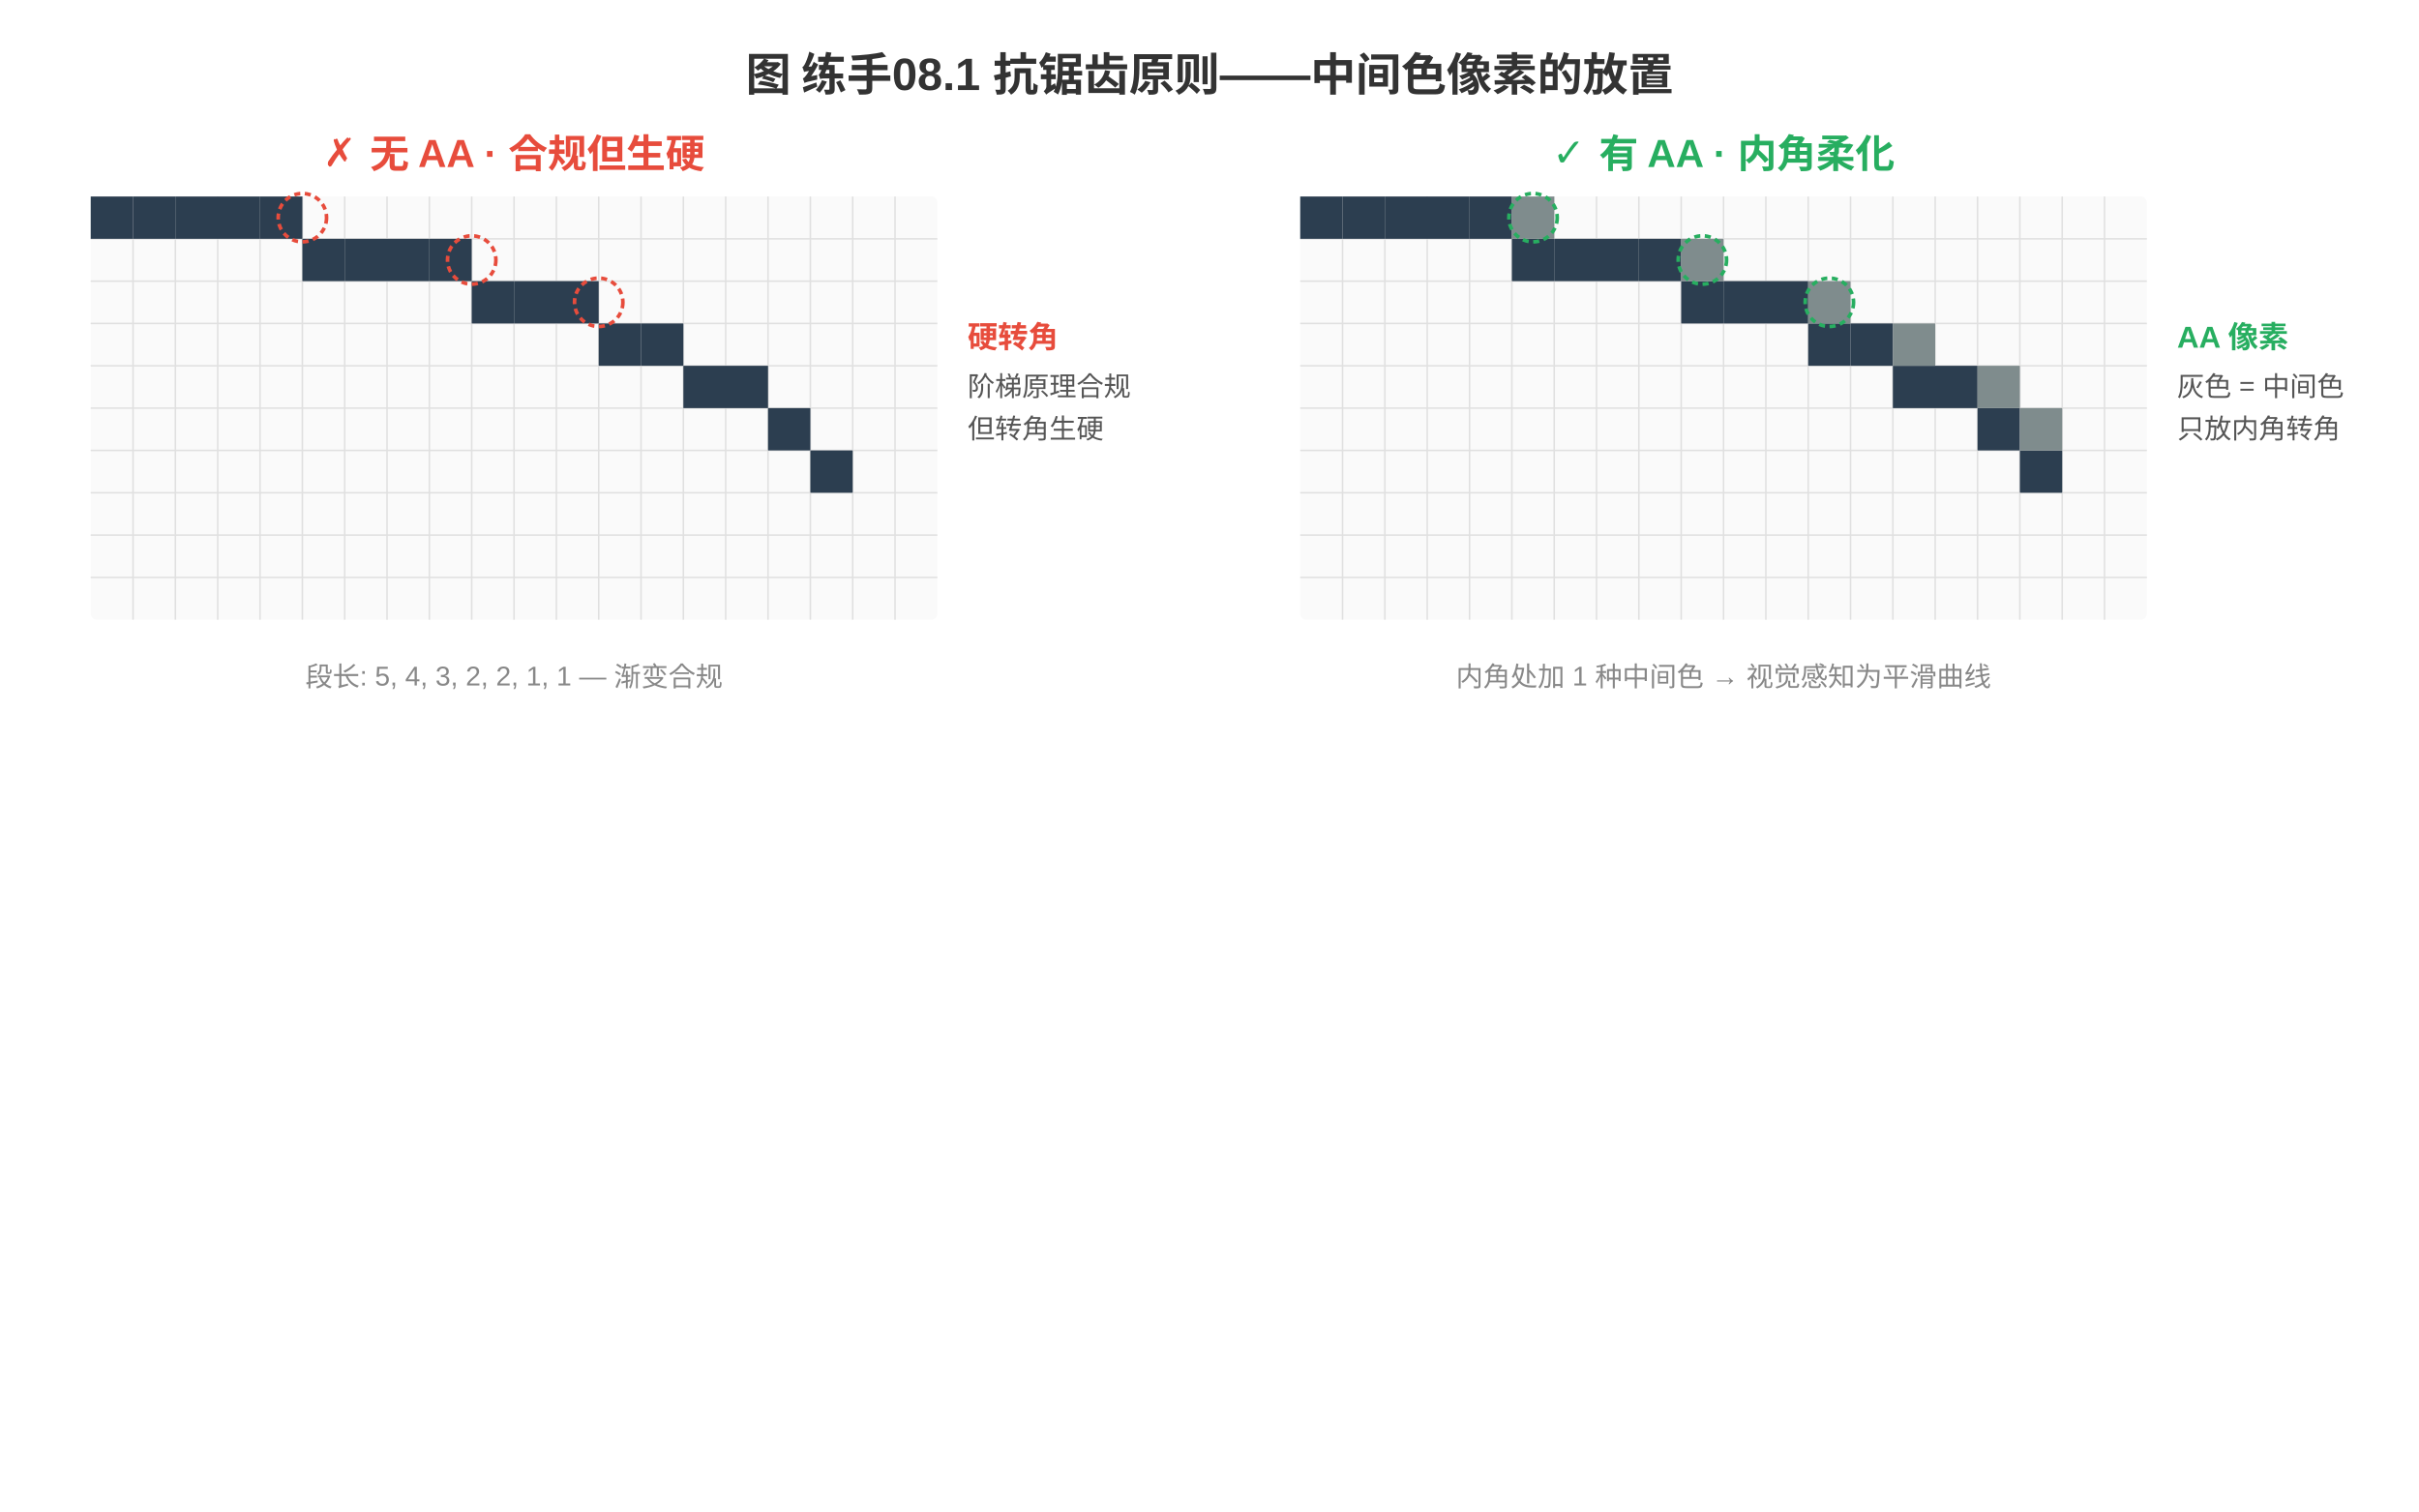
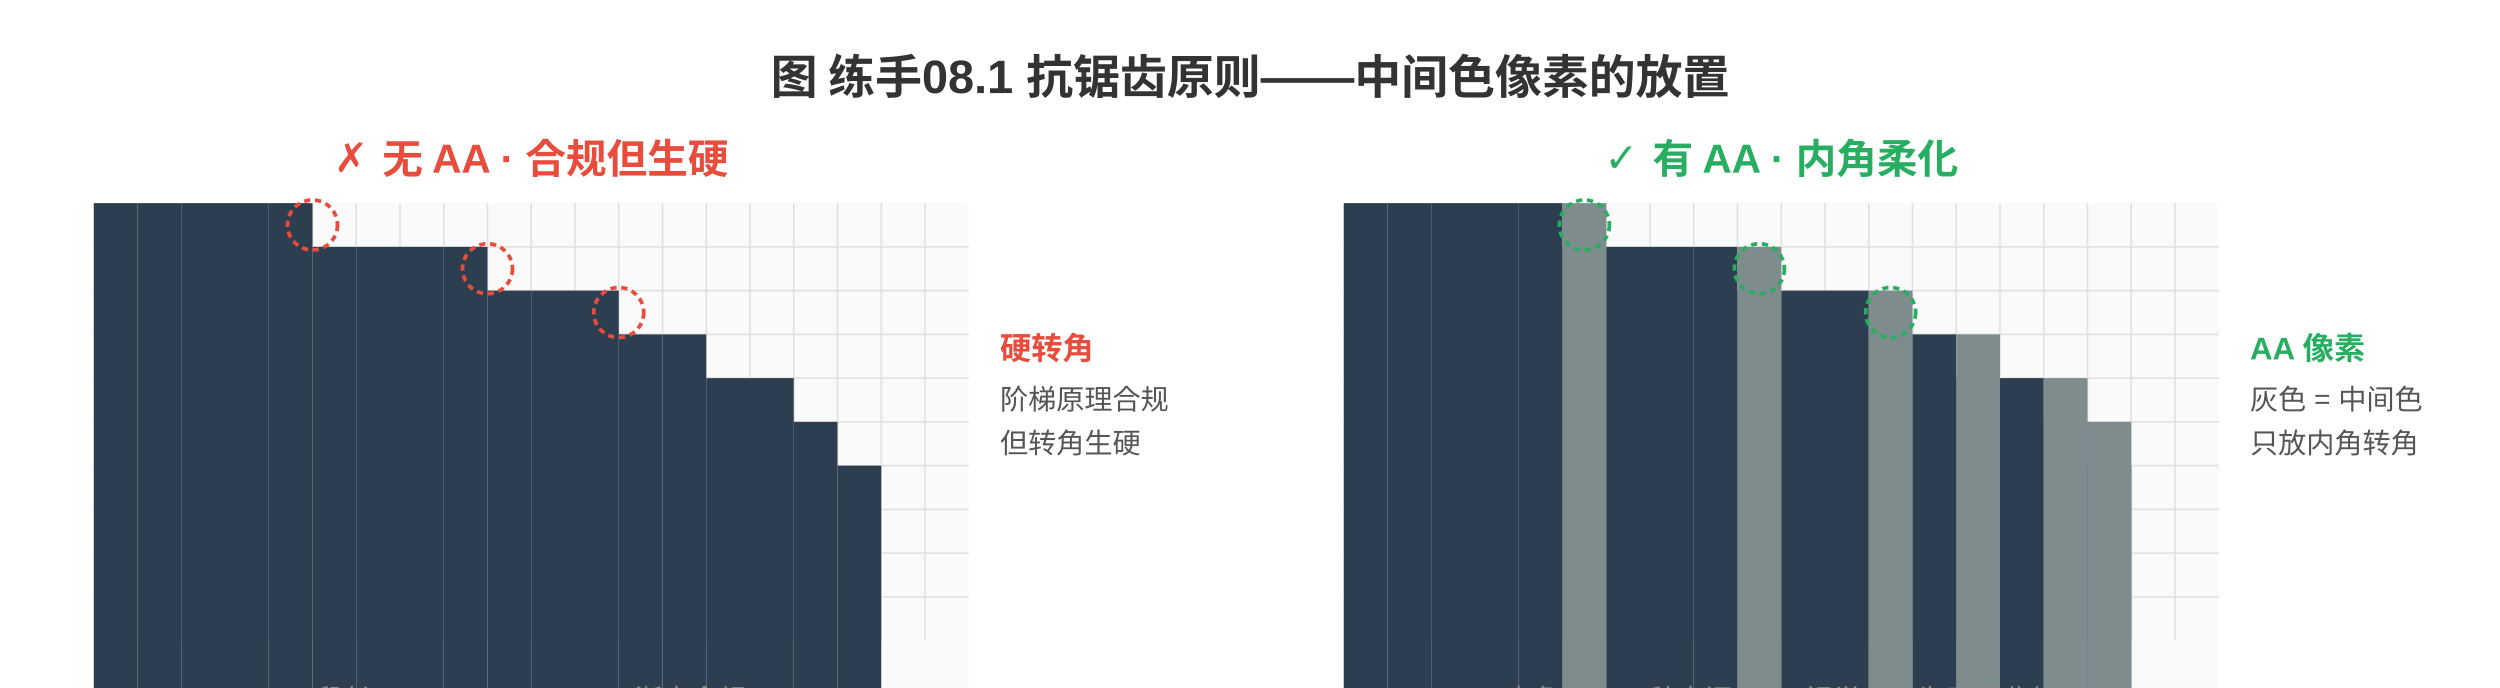
- <svg xmlns="http://www.w3.org/2000/svg" viewBox="0 0 800 500" width="800" height="500">
+ <svg xmlns="http://www.w3.org/2000/svg" viewBox="0 0 800 220" width="800" height="220">
  <style>
    text { font-family: 'PingFang SC','Microsoft YaHei',Arial,sans-serif; }
    .title { font-size: 15px; font-weight: bold; fill: #333; }
    .cell-bg { fill: #fafafa; }
    .cell-line { stroke: #e0e0e0; stroke-width: 0.5; }
    .line-fill { fill: #2C3E50; }
    .aa-fill { fill: #7F8C8D; }
    .step-label { font-size: 9px; fill: #888; }
    .annot-blue { font-size: 9px; fill: #3498DB; }
    .annot-green { font-size: 9px; fill: #27AE60; }
  </style>
  <text x="400" y="30" class="title" text-anchor="middle">图 练手08.1 抗锯齿原则——中间色像素的放置</text>
  <g transform="translate(30, 55)">
    <text x="140" y="0" style="font-size:13px;font-weight:bold;fill:#E74C3C;text-anchor:middle;">✗ 无 AA · 合规但生硬</text>
-     <rect x="0" y="10" width="280" height="140" class="cell-bg" rx="2" />
+     <rect x="0" y="10" width="280" height="220" class="cell-bg" rx="2" />
    <g class="cell-line">
      <line x1="14" y1="10" x2="14" y2="150" />
      <line x1="28" y1="10" x2="28" y2="150" />
      <line x1="42" y1="10" x2="42" y2="150" />
      <line x1="56" y1="10" x2="56" y2="150" />
      <line x1="70" y1="10" x2="70" y2="150" />
      <line x1="84" y1="10" x2="84" y2="150" />
      <line x1="98" y1="10" x2="98" y2="150" />
      <line x1="112" y1="10" x2="112" y2="150" />
      <line x1="126" y1="10" x2="126" y2="150" />
      <line x1="140" y1="10" x2="140" y2="150" />
      <line x1="154" y1="10" x2="154" y2="150" />
      <line x1="168" y1="10" x2="168" y2="150" />
      <line x1="182" y1="10" x2="182" y2="150" />
      <line x1="196" y1="10" x2="196" y2="150" />
      <line x1="210" y1="10" x2="210" y2="150" />
      <line x1="224" y1="10" x2="224" y2="150" />
      <line x1="238" y1="10" x2="238" y2="150" />
      <line x1="252" y1="10" x2="252" y2="150" />
      <line x1="266" y1="10" x2="266" y2="150" />
      <line x1="0" y1="24" x2="280" y2="24" />
      <line x1="0" y1="38" x2="280" y2="38" />
      <line x1="0" y1="52" x2="280" y2="52" />
      <line x1="0" y1="66" x2="280" y2="66" />
      <line x1="0" y1="80" x2="280" y2="80" />
      <line x1="0" y1="94" x2="280" y2="94" />
      <line x1="0" y1="108" x2="280" y2="108" />
      <line x1="0" y1="122" x2="280" y2="122" />
      <line x1="0" y1="136" x2="280" y2="136" />
    </g>
    <g class="line-fill">
-       <rect x="0" y="10" width="14" height="14" />
-       <rect x="14" y="10" width="14" height="14" />
-       <rect x="28" y="10" width="14" height="14" />
-       <rect x="42" y="10" width="14" height="14" />
-       <rect x="56" y="10" width="14" height="14" />
-       <rect x="70" y="24" width="14" height="14" />
-       <rect x="84" y="24" width="14" height="14" />
-       <rect x="98" y="24" width="14" height="14" />
-       <rect x="112" y="24" width="14" height="14" />
-       <rect x="126" y="38" width="14" height="14" />
-       <rect x="140" y="38" width="14" height="14" />
-       <rect x="154" y="38" width="14" height="14" />
-       <rect x="168" y="52" width="14" height="14" />
-       <rect x="182" y="52" width="14" height="14" />
-       <rect x="196" y="66" width="14" height="14" />
-       <rect x="210" y="66" width="14" height="14" />
-       <rect x="224" y="80" width="14" height="14" />
-       <rect x="238" y="94" width="14" height="14" />
+       <rect x="0" y="10" width="14" height="220" />
+       <rect x="14" y="10" width="14" height="220" />
+       <rect x="28" y="10" width="14" height="220" />
+       <rect x="42" y="10" width="14" height="220" />
+       <rect x="56" y="10" width="14" height="220" />
+       <rect x="70" y="24" width="14" height="220" />
+       <rect x="84" y="24" width="14" height="220" />
+       <rect x="98" y="24" width="14" height="220" />
+       <rect x="112" y="24" width="14" height="220" />
+       <rect x="126" y="38" width="14" height="220" />
+       <rect x="140" y="38" width="14" height="220" />
+       <rect x="154" y="38" width="14" height="220" />
+       <rect x="168" y="52" width="14" height="220" />
+       <rect x="182" y="52" width="14" height="220" />
+       <rect x="196" y="66" width="14" height="220" />
+       <rect x="210" y="66" width="14" height="220" />
+       <rect x="224" y="80" width="14" height="220" />
+       <rect x="238" y="94" width="14" height="220" />
    </g>
    <circle cx="70" cy="17" r="8" fill="none" stroke="#E74C3C" stroke-width="1.2" stroke-dasharray="2,1.5" />
    <circle cx="126" cy="31" r="8" fill="none" stroke="#E74C3C" stroke-width="1.2" stroke-dasharray="2,1.5" />
    <circle cx="168" cy="45" r="8" fill="none" stroke="#E74C3C" stroke-width="1.2" stroke-dasharray="2,1.5" />
    <text x="290" y="60" style="font-size:10px;fill:#E74C3C;font-weight:bold;">硬转角</text>
    <text x="290" y="76" style="font-size:9px;fill:#555;">阶梯原理合规</text>
    <text x="290" y="90" style="font-size:9px;fill:#555;">但转角生硬</text>
    <text x="140" y="172" class="step-label" text-anchor="middle">段长: 5, 4, 3, 2, 2, 1, 1 — 渐变合规</text>
  </g>
  <g transform="translate(430, 55)">
    <text x="140" y="0" style="font-size:13px;font-weight:bold;fill:#27AE60;text-anchor:middle;">✓ 有 AA · 内角柔化</text>
-     <rect x="0" y="10" width="280" height="140" class="cell-bg" rx="2" />
+     <rect x="0" y="10" width="280" height="220" class="cell-bg" rx="2" />
    <g class="cell-line">
      <line x1="14" y1="10" x2="14" y2="150" />
      <line x1="28" y1="10" x2="28" y2="150" />
      <line x1="42" y1="10" x2="42" y2="150" />
      <line x1="56" y1="10" x2="56" y2="150" />
      <line x1="70" y1="10" x2="70" y2="150" />
      <line x1="84" y1="10" x2="84" y2="150" />
      <line x1="98" y1="10" x2="98" y2="150" />
      <line x1="112" y1="10" x2="112" y2="150" />
      <line x1="126" y1="10" x2="126" y2="150" />
      <line x1="140" y1="10" x2="140" y2="150" />
      <line x1="154" y1="10" x2="154" y2="150" />
      <line x1="168" y1="10" x2="168" y2="150" />
      <line x1="182" y1="10" x2="182" y2="150" />
      <line x1="196" y1="10" x2="196" y2="150" />
      <line x1="210" y1="10" x2="210" y2="150" />
      <line x1="224" y1="10" x2="224" y2="150" />
      <line x1="238" y1="10" x2="238" y2="150" />
      <line x1="252" y1="10" x2="252" y2="150" />
      <line x1="266" y1="10" x2="266" y2="150" />
      <line x1="0" y1="24" x2="280" y2="24" />
      <line x1="0" y1="38" x2="280" y2="38" />
      <line x1="0" y1="52" x2="280" y2="52" />
      <line x1="0" y1="66" x2="280" y2="66" />
      <line x1="0" y1="80" x2="280" y2="80" />
      <line x1="0" y1="94" x2="280" y2="94" />
      <line x1="0" y1="108" x2="280" y2="108" />
      <line x1="0" y1="122" x2="280" y2="122" />
      <line x1="0" y1="136" x2="280" y2="136" />
    </g>
    <g class="line-fill">
-       <rect x="0" y="10" width="14" height="14" />
-       <rect x="14" y="10" width="14" height="14" />
-       <rect x="28" y="10" width="14" height="14" />
-       <rect x="42" y="10" width="14" height="14" />
-       <rect x="56" y="10" width="14" height="14" />
-       <rect x="70" y="24" width="14" height="14" />
-       <rect x="84" y="24" width="14" height="14" />
-       <rect x="98" y="24" width="14" height="14" />
-       <rect x="112" y="24" width="14" height="14" />
-       <rect x="126" y="38" width="14" height="14" />
-       <rect x="140" y="38" width="14" height="14" />
-       <rect x="154" y="38" width="14" height="14" />
-       <rect x="168" y="52" width="14" height="14" />
-       <rect x="182" y="52" width="14" height="14" />
-       <rect x="196" y="66" width="14" height="14" />
-       <rect x="210" y="66" width="14" height="14" />
-       <rect x="224" y="80" width="14" height="14" />
-       <rect x="238" y="94" width="14" height="14" />
+       <rect x="0" y="10" width="14" height="220" />
+       <rect x="14" y="10" width="14" height="220" />
+       <rect x="28" y="10" width="14" height="220" />
+       <rect x="42" y="10" width="14" height="220" />
+       <rect x="56" y="10" width="14" height="220" />
+       <rect x="70" y="24" width="14" height="220" />
+       <rect x="84" y="24" width="14" height="220" />
+       <rect x="98" y="24" width="14" height="220" />
+       <rect x="112" y="24" width="14" height="220" />
+       <rect x="126" y="38" width="14" height="220" />
+       <rect x="140" y="38" width="14" height="220" />
+       <rect x="154" y="38" width="14" height="220" />
+       <rect x="168" y="52" width="14" height="220" />
+       <rect x="182" y="52" width="14" height="220" />
+       <rect x="196" y="66" width="14" height="220" />
+       <rect x="210" y="66" width="14" height="220" />
+       <rect x="224" y="80" width="14" height="220" />
+       <rect x="238" y="94" width="14" height="220" />
    </g>
    <g class="aa-fill">
-       <rect x="70" y="10" width="14" height="14" />
-       <rect x="126" y="24" width="14" height="14" />
-       <rect x="168" y="38" width="14" height="14" />
-       <rect x="196" y="52" width="14" height="14" />
-       <rect x="224" y="66" width="14" height="14" />
-       <rect x="238" y="80" width="14" height="14" />
+       <rect x="70" y="10" width="14" height="220" />
+       <rect x="126" y="24" width="14" height="220" />
+       <rect x="168" y="38" width="14" height="220" />
+       <rect x="196" y="52" width="14" height="220" />
+       <rect x="224" y="66" width="14" height="220" />
+       <rect x="238" y="80" width="14" height="220" />
    </g>
    <circle cx="77" cy="17" r="8" fill="none" stroke="#27AE60" stroke-width="1.2" stroke-dasharray="2,1.5" />
    <circle cx="133" cy="31" r="8" fill="none" stroke="#27AE60" stroke-width="1.2" stroke-dasharray="2,1.5" />
    <circle cx="175" cy="45" r="8" fill="none" stroke="#27AE60" stroke-width="1.2" stroke-dasharray="2,1.5" />
    <text x="290" y="60" style="font-size:10px;fill:#27AE60;font-weight:bold;">AA 像素</text>
    <text x="290" y="76" style="font-size:9px;fill:#555;">灰色 = 中间色</text>
    <text x="290" y="90" style="font-size:9px;fill:#555;">只放内角转角</text>
    <text x="140" y="172" class="step-label" text-anchor="middle">内角处加 1 种中间色 → 视觉感知为平滑曲线</text>
  </g>
</svg>
